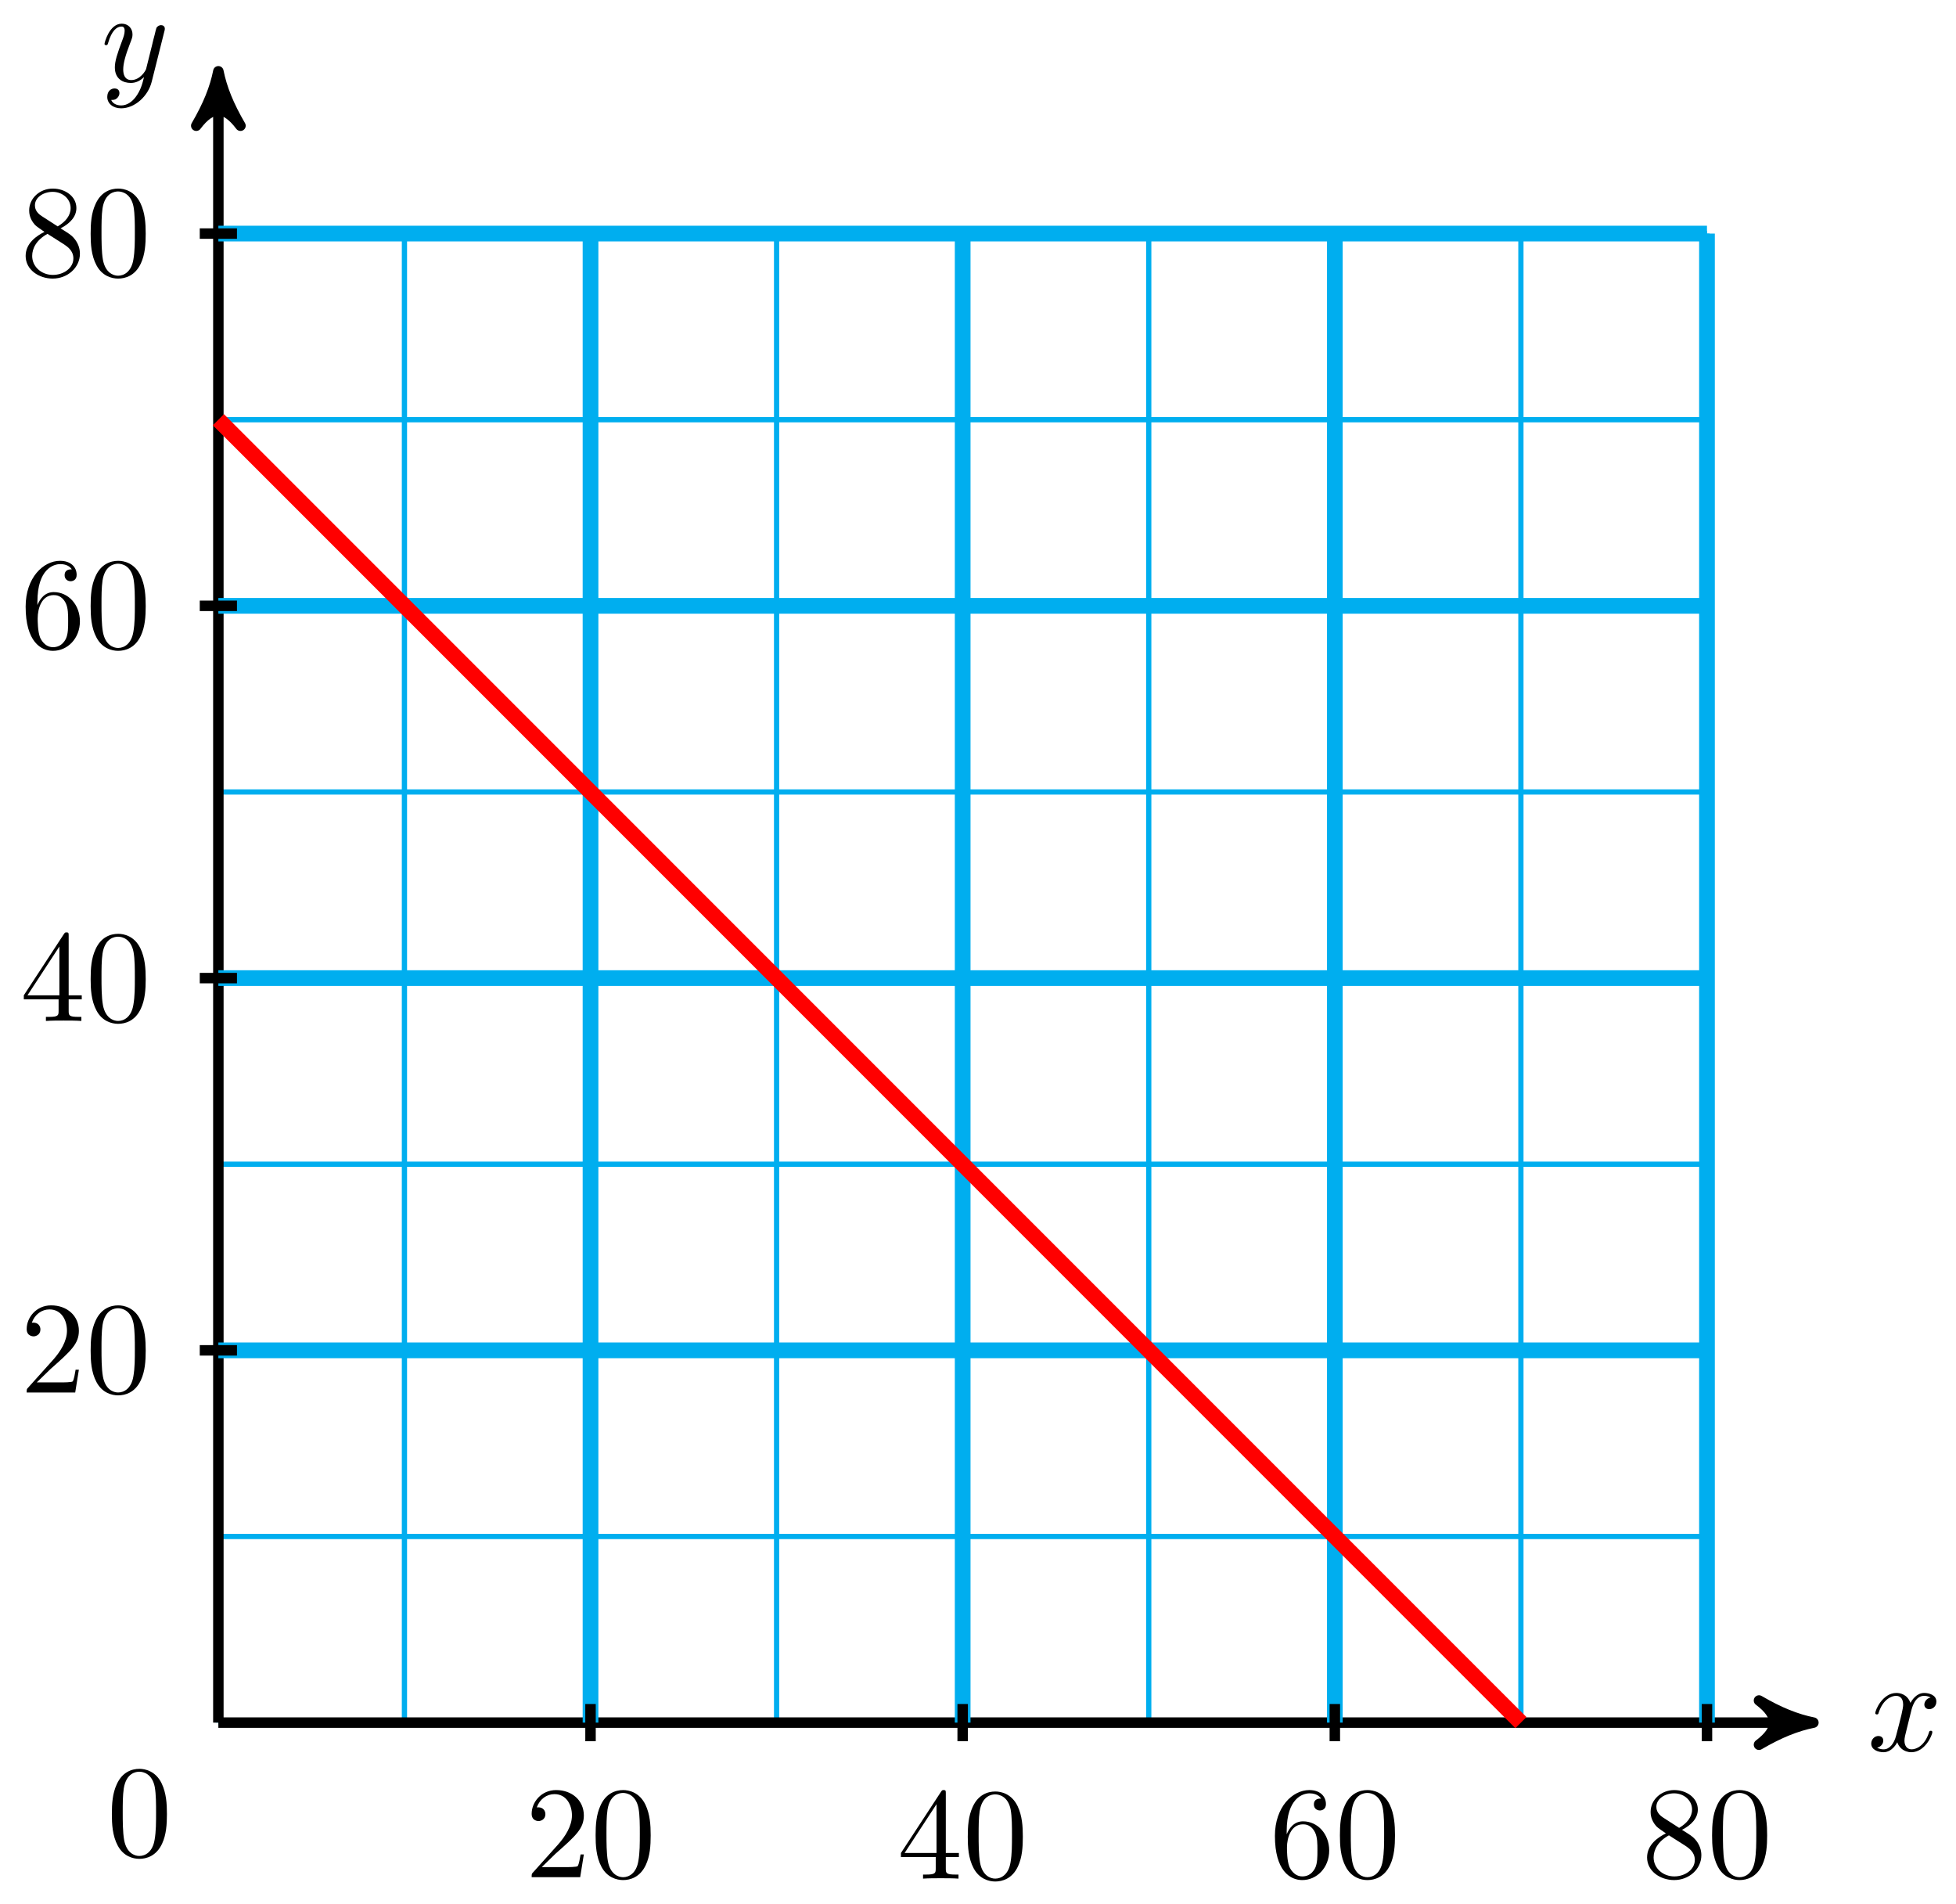
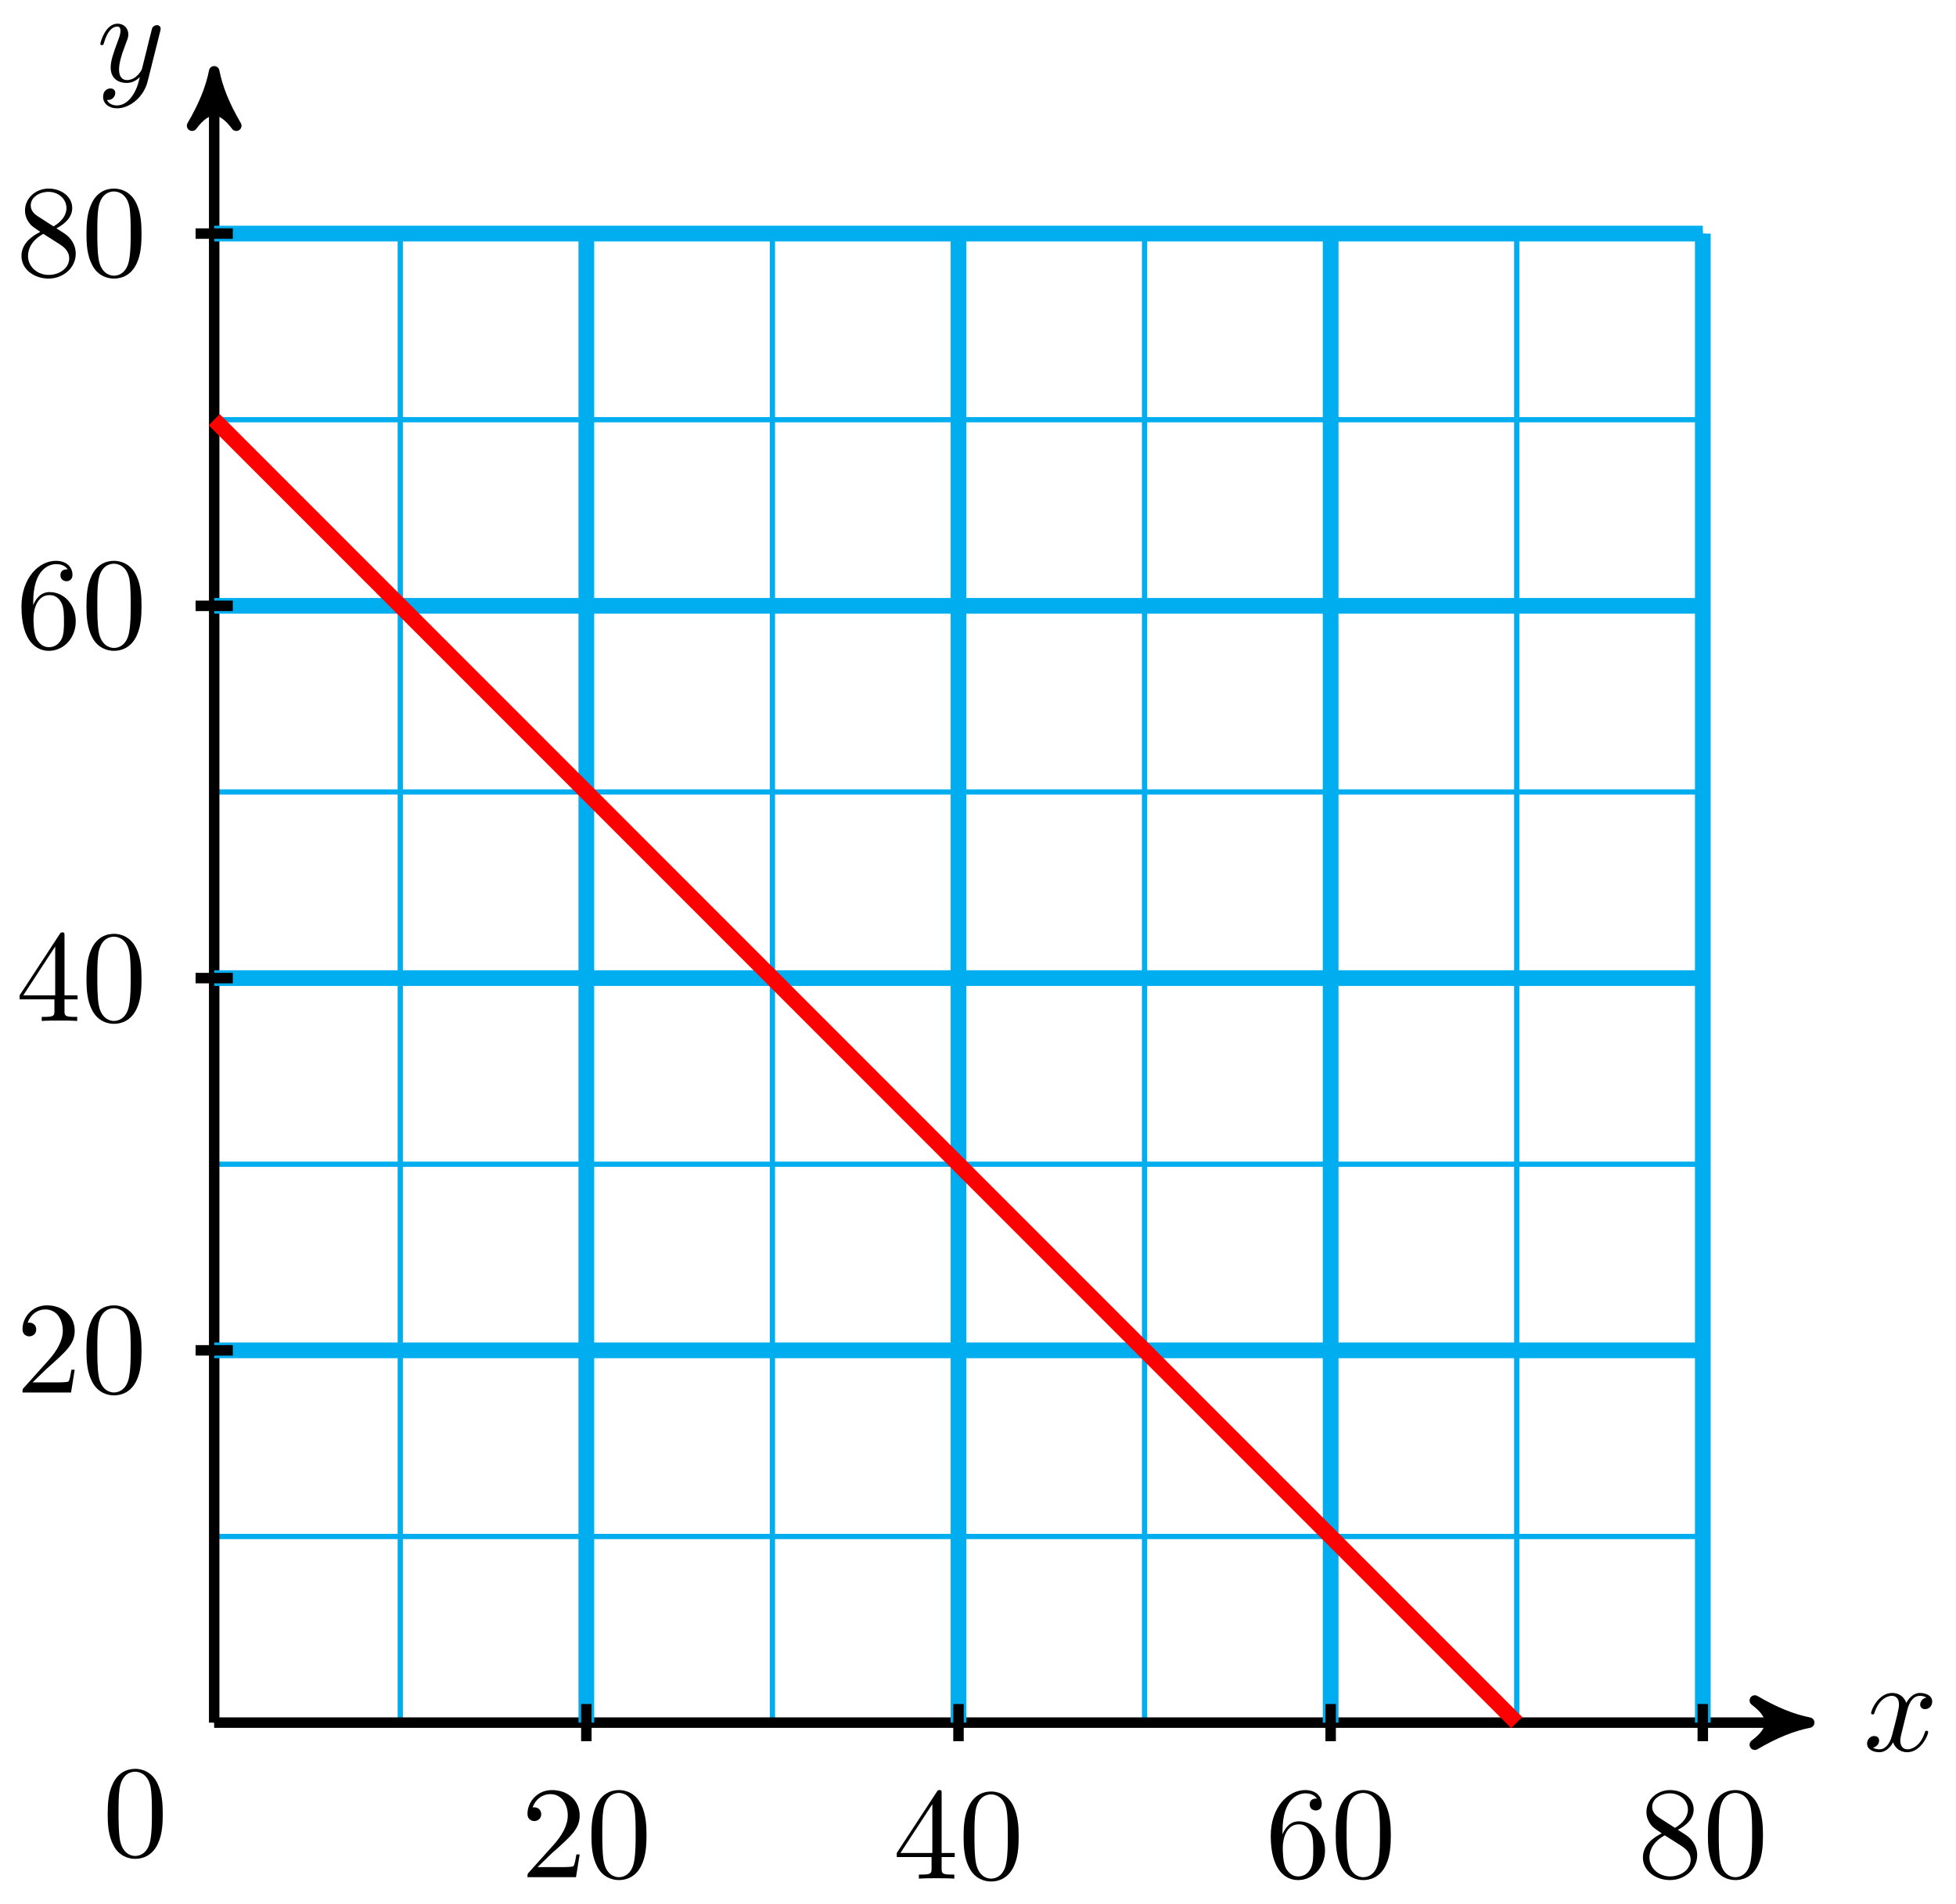
<svg xmlns="http://www.w3.org/2000/svg" xmlns:xlink="http://www.w3.org/1999/xlink" version="1.1" width="149" height="145" viewBox="0 0 149 145">
  <defs>
    <path id="font_1_1" d="M.334 .302C.34 .328 .363 .42 .433 .42 .438 .42 .462 .42 .483 .407 .455 .402 .435 .377 .435 .353 .435 .337 .446 .318 .473 .318 .495 .318 .527 .336 .527 .376 .527 .428 .468 .442 .434 .442 .376 .442 .341 .389 .329 .366 .304 .432 .25 .442 .221 .442 .117 .442 .06 .313 .06 .288 .06 .278 .07 .278 .072 .278 .08 .278 .083 .28 .085 .289 .119 .395 .185 .42 .219 .42 .238 .42 .273 .411 .273 .353 .273 .322 .256 .255 .219 .115 .203 .053 .168 .011 .124 .011 .118 .011 .095 .011 .074 .024 .099 .029 .121 .05 .121 .078 .121 .105 .099 .113 .084 .113 .054 .113 .029 .087 .029 .055 .029 .009 .079-.011 .123-.011 .189-.011 .225 .059 .228 .065 .24 .028 .276-.011 .336-.011 .439-.011 .496 .118 .496 .143 .496 .153 .487 .153 .484 .153 .475 .153 .473 .149 .471 .142 .438 .035 .37 .011 .338 .011 .299 .011 .283 .043 .283 .077 .283 .099 .289 .121 .3 .165L.334 .302Z" />
    <path id="font_1_2" d="M.486 .381C.49 .395 .49 .397 .49 .404 .49 .422 .476 .431 .461 .431 .451 .431 .435 .425 .426 .41 .424 .405 .416 .374 .412 .356 .405 .33 .398 .303 .392 .276L.347 .096C.343 .081 .3 .011 .234 .011 .183 .011 .172 .055 .172 .092 .172 .138 .189 .2 .223 .288 .239 .329 .243 .34 .243 .36 .243 .405 .211 .442 .161 .442 .066 .442 .029 .297 .029 .288 .029 .278 .039 .278 .041 .278 .051 .278 .052 .28 .057 .296 .084 .39 .124 .42 .158 .42 .166 .42 .183 .42 .183 .388 .183 .363 .173 .337 .166 .318 .126 .212 .108 .155 .108 .108 .108 .019 .171-.011 .23-.011 .269-.011 .303 .006 .331 .034 .318-.018 .306-.067 .266-.12 .24-.154 .202-.183 .156-.183 .142-.183 .097-.18 .08-.141 .096-.141 .109-.141 .123-.129 .133-.12 .143-.107 .143-.088 .143-.057 .116-.053 .106-.053 .083-.053 .05-.069 .05-.118 .05-.168 .094-.205 .156-.205 .259-.205 .362-.114 .39-.001L.486 .381Z" />
    <path id="font_2_107" d="M.449 .174H.424C.419 .144 .412 .1 .402 .085 .395 .077 .329 .077 .307 .077H.127L.233 .18C.389 .318 .449 .372 .449 .472 .449 .586 .359 .666 .237 .666 .124 .666 .05 .574 .05 .485 .05 .429 .1 .429 .103 .429 .12 .429 .155 .441 .155 .482 .155 .508 .137 .534 .102 .534 .094 .534 .092 .534 .089 .533 .112 .598 .166 .635 .224 .635 .315 .635 .358 .554 .358 .472 .358 .392 .308 .313 .253 .251L.061 .037C.05 .026 .05 .024 .05 0H.421L.449 .174Z" />
    <path id="font_2_121" d="M.46 .32C.46 .4 .455 .48 .42 .554 .374 .65 .292 .666 .25 .666 .19 .666 .117 .64 .076 .547 .044 .478 .039 .4 .039 .32 .039 .245 .043 .155 .084 .079 .127-.002 .2-.022 .249-.022 .303-.022 .379-.001 .423 .094 .455 .163 .46 .241 .46 .32M.377 .332C.377 .257 .377 .189 .366 .125 .351 .03 .294-0 .249-0 .21-0 .151 .025 .133 .121 .122 .181 .122 .273 .122 .332 .122 .396 .122 .462 .13 .516 .149 .635 .224 .644 .249 .644 .282 .644 .348 .626 .367 .527 .377 .471 .377 .395 .377 .332Z" />
    <path id="font_2_57" d="M.471 .165V.196H.371V.651C.371 .671 .371 .677 .355 .677 .346 .677 .343 .677 .335 .665L.028 .196V.165H.294V.078C.294 .042 .292 .031 .218 .031H.197V0C.238 .003 .29 .003 .332 .003 .374 .003 .427 .003 .468 0V.031H.447C.373 .031 .371 .042 .371 .078V.165H.471M.3 .196H.056L.3 .569V.196Z" />
    <path id="font_2_101" d="M.457 .204C.457 .331 .368 .427 .257 .427 .189 .427 .152 .376 .132 .328V.352C.132 .605 .256 .641 .307 .641 .331 .641 .373 .635 .395 .601 .38 .601 .34 .601 .34 .556 .34 .525 .364 .51 .386 .51 .402 .51 .432 .519 .432 .558 .432 .618 .388 .666 .305 .666 .177 .666 .042 .537 .042 .316 .042 .049 .158-.022 .251-.022 .362-.022 .457 .072 .457 .204M.367 .205C.367 .157 .367 .107 .35 .071 .32 .011 .274 .006 .251 .006 .188 .006 .158 .066 .152 .081 .134 .128 .134 .208 .134 .226 .134 .304 .166 .404 .256 .404 .272 .404 .318 .404 .349 .342 .367 .305 .367 .254 .367 .205Z" />
    <path id="font_2_51" d="M.457 .168C.457 .204 .446 .249 .408 .291 .389 .312 .373 .322 .309 .362 .381 .399 .43 .451 .43 .517 .43 .609 .341 .666 .25 .666 .15 .666 .069 .592 .069 .499 .069 .481 .071 .436 .113 .389 .124 .377 .161 .352 .186 .335 .128 .306 .042 .25 .042 .151 .042 .045 .144-.022 .249-.022 .362-.022 .457 .061 .457 .168M.386 .517C.386 .46 .347 .412 .287 .377L.163 .457C.117 .487 .113 .521 .113 .538 .113 .599 .178 .641 .249 .641 .322 .641 .386 .589 .386 .517M.407 .132C.407 .058 .332 .006 .25 .006 .164 .006 .092 .068 .092 .151 .092 .209 .124 .273 .209 .32L.332 .242C.36 .223 .407 .193 .407 .132Z" />
  </defs>
-   <path transform="matrix(1.00002,0,0,-1.00008,16.6341,131.1925)" stroke-width=".399" stroke-linecap="butt" stroke-miterlimit="10" stroke-linejoin="miter" fill="none" stroke="#00aeef" d="M0 0H113.394M0 14.174H113.394M0 28.349H113.394M0 42.523H113.394M0 56.697H113.394M0 70.871H113.394M0 85.046H113.394M0 99.22H113.394M0 113.394H113.394M0 0V113.394M14.174 0V113.394M28.349 0V113.394M42.523 0V113.394M56.697 0V113.394M70.871 0V113.394M85.046 0V113.394M99.22 0V113.394M113.394 0V113.394M113.394 113.394" />
-   <path transform="matrix(1.00002,0,0,-1.00008,16.6341,131.1925)" stroke-width=".797" stroke-linecap="butt" stroke-miterlimit="10" stroke-linejoin="miter" fill="none" stroke="#000000" d="M0 0H120.464" />
-   <path transform="matrix(1.00002,0,0,-1.00008,137.1006,131.1925)" d="M1.036 0C-.259 .259-1.554 .777-3.108 1.684-1.554 .518-1.554-.518-3.108-1.684-1.554-.777-.259-.259 1.036 0Z" />
-   <path transform="matrix(1.00002,0,0,-1.00008,137.1006,131.1925)" stroke-width=".797" stroke-linecap="butt" stroke-linejoin="round" fill="none" stroke="#000000" d="M1.036 0C-.259 .259-1.554 .777-3.108 1.684-1.554 .518-1.554-.518-3.108-1.684-1.554-.777-.259-.259 1.036 0Z" />
-   <use data-text="x" xlink:href="#font_1_1" transform="matrix(9.962799,0,0,-9.963397,142.2546,133.3376)" />
-   <path transform="matrix(1.00002,0,0,-1.00008,16.6341,131.1925)" stroke-width=".797" stroke-linecap="butt" stroke-miterlimit="10" stroke-linejoin="miter" fill="none" stroke="#000000" d="M0 0V124.716" />
-   <path transform="matrix(0,-1.00008,-1.00002,-0,16.6341,6.466103)" d="M1.036 0C-.259 .259-1.554 .777-3.108 1.684-1.554 .518-1.554-.518-3.108-1.684-1.554-.777-.259-.259 1.036 0Z" />
-   <path transform="matrix(0,-1.00008,-1.00002,-0,16.6341,6.466103)" stroke-width=".797" stroke-linecap="butt" stroke-linejoin="round" fill="none" stroke="#000000" d="M1.036 0C-.259 .259-1.554 .777-3.108 1.684-1.554 .518-1.554-.518-3.108-1.684-1.554-.777-.259-.259 1.036 0Z" />
-   <use data-text="y" xlink:href="#font_1_2" transform="matrix(9.962799,0,0,-9.963397,7.67292,6.207466)" />
-   <path transform="matrix(1.00002,0,0,-1.00008,16.6341,131.1925)" stroke-width="1.196" stroke-linecap="butt" stroke-miterlimit="10" stroke-linejoin="miter" fill="none" stroke="#00aeef" d="M28.349 0V113.394" />
-   <path transform="matrix(1.00002,0,0,-1.00008,16.6341,131.1925)" stroke-width=".797" stroke-linecap="butt" stroke-miterlimit="10" stroke-linejoin="miter" fill="none" stroke="#000000" d="M28.349 1.417V-1.417" />
-   <use data-text="2" xlink:href="#font_2_107" transform="matrix(9.962799,0,0,-9.963397,40.00157,142.9654)" />
-   <use data-text="0" xlink:href="#font_2_121" transform="matrix(9.962799,0,0,-9.963397,44.98297,142.9654)" />
-   <path transform="matrix(1.00002,0,0,-1.00008,16.6341,131.1925)" stroke-width="1.196" stroke-linecap="butt" stroke-miterlimit="10" stroke-linejoin="miter" fill="none" stroke="#00aeef" d="M0 28.349H113.394" />
-   <path transform="matrix(1.00002,0,0,-1.00008,16.6341,131.1925)" stroke-width=".797" stroke-linecap="butt" stroke-miterlimit="10" stroke-linejoin="miter" fill="none" stroke="#000000" d="M1.417 28.349H-1.417" />
-   <use data-text="2" xlink:href="#font_2_107" transform="matrix(9.962799,0,0,-9.963397,1.534798,106.0504)" />
-   <use data-text="0" xlink:href="#font_2_121" transform="matrix(9.962799,0,0,-9.963397,6.516197,106.0504)" />
-   <path transform="matrix(1.00002,0,0,-1.00008,16.6341,131.1925)" stroke-width="1.196" stroke-linecap="butt" stroke-miterlimit="10" stroke-linejoin="miter" fill="none" stroke="#00aeef" d="M56.697 0V113.394" />
-   <path transform="matrix(1.00002,0,0,-1.00008,16.6341,131.1925)" stroke-width=".797" stroke-linecap="butt" stroke-miterlimit="10" stroke-linejoin="miter" fill="none" stroke="#000000" d="M56.697 1.417V-1.417" />
-   <use data-text="4" xlink:href="#font_2_57" transform="matrix(9.962799,0,0,-9.963397,68.35114,143.0744)" />
-   <use data-text="0" xlink:href="#font_2_121" transform="matrix(9.962799,0,0,-9.963397,73.33254,143.0744)" />
-   <path transform="matrix(1.00002,0,0,-1.00008,16.6341,131.1925)" stroke-width="1.196" stroke-linecap="butt" stroke-miterlimit="10" stroke-linejoin="miter" fill="none" stroke="#00aeef" d="M0 56.697H113.394" />
-   <path transform="matrix(1.00002,0,0,-1.00008,16.6341,131.1925)" stroke-width=".797" stroke-linecap="butt" stroke-miterlimit="10" stroke-linejoin="miter" fill="none" stroke="#000000" d="M1.417 56.697H-1.417" />
-   <use data-text="4" xlink:href="#font_2_57" transform="matrix(9.962799,0,0,-9.963397,1.534798,77.75419)" />
-   <use data-text="0" xlink:href="#font_2_121" transform="matrix(9.962799,0,0,-9.963397,6.516197,77.75419)" />
-   <path transform="matrix(1.00002,0,0,-1.00008,16.6341,131.1925)" stroke-width="1.196" stroke-linecap="butt" stroke-miterlimit="10" stroke-linejoin="miter" fill="none" stroke="#00aeef" d="M85.046 0V113.394" />
-   <path transform="matrix(1.00002,0,0,-1.00008,16.6341,131.1925)" stroke-width=".797" stroke-linecap="butt" stroke-miterlimit="10" stroke-linejoin="miter" fill="none" stroke="#000000" d="M85.046 1.417V-1.417" />
-   <use data-text="6" xlink:href="#font_2_101" transform="matrix(9.962799,0,0,-9.963397,96.69971,142.9654)" />
-   <use data-text="0" xlink:href="#font_2_121" transform="matrix(9.962799,0,0,-9.963397,101.6811,142.9654)" />
-   <path transform="matrix(1.00002,0,0,-1.00008,16.6341,131.1925)" stroke-width="1.196" stroke-linecap="butt" stroke-miterlimit="10" stroke-linejoin="miter" fill="none" stroke="#00aeef" d="M0 85.046H113.394" />
-   <path transform="matrix(1.00002,0,0,-1.00008,16.6341,131.1925)" stroke-width=".797" stroke-linecap="butt" stroke-miterlimit="10" stroke-linejoin="miter" fill="none" stroke="#000000" d="M1.417 85.046H-1.417" />
-   <use data-text="6" xlink:href="#font_2_101" transform="matrix(9.962799,0,0,-9.963397,1.534798,49.34792)" />
-   <use data-text="0" xlink:href="#font_2_121" transform="matrix(9.962799,0,0,-9.963397,6.516197,49.34792)" />
-   <path transform="matrix(1.00002,0,0,-1.00008,16.6341,131.1925)" stroke-width="1.196" stroke-linecap="butt" stroke-miterlimit="10" stroke-linejoin="miter" fill="none" stroke="#00aeef" d="M113.394 0V113.394" />
-   <path transform="matrix(1.00002,0,0,-1.00008,16.6341,131.1925)" stroke-width=".797" stroke-linecap="butt" stroke-miterlimit="10" stroke-linejoin="miter" fill="none" stroke="#000000" d="M113.394 1.417V-1.417" />
-   <use data-text="8" xlink:href="#font_2_51" transform="matrix(9.962799,0,0,-9.963397,125.0493,142.9654)" />
-   <use data-text="0" xlink:href="#font_2_121" transform="matrix(9.962799,0,0,-9.963397,130.0307,142.9654)" />
-   <path transform="matrix(1.00002,0,0,-1.00008,16.6341,131.1925)" stroke-width="1.196" stroke-linecap="butt" stroke-miterlimit="10" stroke-linejoin="miter" fill="none" stroke="#00aeef" d="M0 113.394H113.394" />
-   <path transform="matrix(1.00002,0,0,-1.00008,16.6341,131.1925)" stroke-width=".797" stroke-linecap="butt" stroke-miterlimit="10" stroke-linejoin="miter" fill="none" stroke="#000000" d="M1.417 113.394H-1.417" />
-   <use data-text="8" xlink:href="#font_2_51" transform="matrix(9.962799,0,0,-9.963397,1.534798,20.99765)" />
-   <use data-text="0" xlink:href="#font_2_121" transform="matrix(9.962799,0,0,-9.963397,6.516197,20.99765)" />
-   <path transform="matrix(1.00002,0,0,-1.00008,16.6341,131.1925)" stroke-width="1.196" stroke-linecap="butt" stroke-miterlimit="10" stroke-linejoin="miter" fill="none" stroke="#ff0000" d="M0 99.22 99.22 0" />
-   <use data-text="0" xlink:href="#font_2_121" transform="matrix(9.962799,0,0,-9.963397,8.132927,141.3483)" />
+   <path transform="matrix(1.00002,0,0,-1.00008,16.31603,131.1925)" stroke-width=".399" stroke-linecap="butt" stroke-miterlimit="10" stroke-linejoin="miter" fill="none" stroke="#00aeef" d="M0 0H113.394M0 14.174H113.394M0 28.349H113.394M0 42.523H113.394M0 56.697H113.394M0 70.871H113.394M0 85.046H113.394M0 99.22H113.394M0 113.394H113.394M0 0V113.394M14.174 0V113.394M28.349 0V113.394M42.523 0V113.394M56.697 0V113.394M70.871 0V113.394M85.046 0V113.394M99.22 0V113.394M113.394 0V113.394M113.394 113.394" />
+   <path transform="matrix(1.00002,0,0,-1.00008,16.31603,131.1925)" stroke-width=".797" stroke-linecap="butt" stroke-miterlimit="10" stroke-linejoin="miter" fill="none" stroke="#000000" d="M0 0H120.464" />
+   <path transform="matrix(1.00002,0,0,-1.00008,136.7825,131.1925)" d="M1.036 0C-.259 .259-1.554 .777-3.108 1.684-1.554 .518-1.554-.518-3.108-1.684-1.554-.777-.259-.259 1.036 0Z" />
+   <path transform="matrix(1.00002,0,0,-1.00008,136.7825,131.1925)" stroke-width=".797" stroke-linecap="butt" stroke-linejoin="round" fill="none" stroke="#000000" d="M1.036 0C-.259 .259-1.554 .777-3.108 1.684-1.554 .518-1.554-.518-3.108-1.684-1.554-.777-.259-.259 1.036 0Z" />
+   <use data-text="x" xlink:href="#font_1_1" transform="matrix(9.962799,0,0,-9.963397,141.9366,133.3376)" />
+   <path transform="matrix(1.00002,0,0,-1.00008,16.31603,131.1925)" stroke-width=".797" stroke-linecap="butt" stroke-miterlimit="10" stroke-linejoin="miter" fill="none" stroke="#000000" d="M0 0V124.716" />
+   <path transform="matrix(0,-1.00008,-1.00002,-0,16.31603,6.466103)" d="M1.036 0C-.259 .259-1.554 .777-3.108 1.684-1.554 .518-1.554-.518-3.108-1.684-1.554-.777-.259-.259 1.036 0Z" />
+   <path transform="matrix(0,-1.00008,-1.00002,-0,16.31603,6.466103)" stroke-width=".797" stroke-linecap="butt" stroke-linejoin="round" fill="none" stroke="#000000" d="M1.036 0C-.259 .259-1.554 .777-3.108 1.684-1.554 .518-1.554-.518-3.108-1.684-1.554-.777-.259-.259 1.036 0Z" />
+   <use data-text="y" xlink:href="#font_1_2" transform="matrix(9.962799,0,0,-9.963397,7.354851,6.207466)" />
+   <path transform="matrix(1.00002,0,0,-1.00008,16.31603,131.1925)" stroke-width="1.196" stroke-linecap="butt" stroke-miterlimit="10" stroke-linejoin="miter" fill="none" stroke="#00aeef" d="M28.349 0V113.394" />
+   <path transform="matrix(1.00002,0,0,-1.00008,16.31603,131.1925)" stroke-width=".797" stroke-linecap="butt" stroke-miterlimit="10" stroke-linejoin="miter" fill="none" stroke="#000000" d="M28.349 1.417V-1.417" />
+   <use data-text="2" xlink:href="#font_2_107" transform="matrix(9.962799,0,0,-9.963397,39.6835,142.9654)" />
+   <use data-text="0" xlink:href="#font_2_121" transform="matrix(9.962799,0,0,-9.963397,44.6649,142.9654)" />
+   <path transform="matrix(1.00002,0,0,-1.00008,16.31603,131.1925)" stroke-width="1.196" stroke-linecap="butt" stroke-miterlimit="10" stroke-linejoin="miter" fill="none" stroke="#00aeef" d="M0 28.349H113.394" />
+   <path transform="matrix(1.00002,0,0,-1.00008,16.31603,131.1925)" stroke-width=".797" stroke-linecap="butt" stroke-miterlimit="10" stroke-linejoin="miter" fill="none" stroke="#000000" d="M1.417 28.349H-1.417" />
+   <use data-text="2" xlink:href="#font_2_107" transform="matrix(9.962799,0,0,-9.963397,1.216728,106.0504)" />
+   <use data-text="0" xlink:href="#font_2_121" transform="matrix(9.962799,0,0,-9.963397,6.198128,106.0504)" />
+   <path transform="matrix(1.00002,0,0,-1.00008,16.31603,131.1925)" stroke-width="1.196" stroke-linecap="butt" stroke-miterlimit="10" stroke-linejoin="miter" fill="none" stroke="#00aeef" d="M56.697 0V113.394" />
+   <path transform="matrix(1.00002,0,0,-1.00008,16.31603,131.1925)" stroke-width=".797" stroke-linecap="butt" stroke-miterlimit="10" stroke-linejoin="miter" fill="none" stroke="#000000" d="M56.697 1.417V-1.417" />
+   <use data-text="4" xlink:href="#font_2_57" transform="matrix(9.962799,0,0,-9.963397,68.03307,143.0744)" />
+   <use data-text="0" xlink:href="#font_2_121" transform="matrix(9.962799,0,0,-9.963397,73.01447,143.0744)" />
+   <path transform="matrix(1.00002,0,0,-1.00008,16.31603,131.1925)" stroke-width="1.196" stroke-linecap="butt" stroke-miterlimit="10" stroke-linejoin="miter" fill="none" stroke="#00aeef" d="M0 56.697H113.394" />
+   <path transform="matrix(1.00002,0,0,-1.00008,16.31603,131.1925)" stroke-width=".797" stroke-linecap="butt" stroke-miterlimit="10" stroke-linejoin="miter" fill="none" stroke="#000000" d="M1.417 56.697H-1.417" />
+   <use data-text="4" xlink:href="#font_2_57" transform="matrix(9.962799,0,0,-9.963397,1.216728,77.75419)" />
+   <use data-text="0" xlink:href="#font_2_121" transform="matrix(9.962799,0,0,-9.963397,6.198128,77.75419)" />
+   <path transform="matrix(1.00002,0,0,-1.00008,16.31603,131.1925)" stroke-width="1.196" stroke-linecap="butt" stroke-miterlimit="10" stroke-linejoin="miter" fill="none" stroke="#00aeef" d="M85.046 0V113.394" />
+   <path transform="matrix(1.00002,0,0,-1.00008,16.31603,131.1925)" stroke-width=".797" stroke-linecap="butt" stroke-miterlimit="10" stroke-linejoin="miter" fill="none" stroke="#000000" d="M85.046 1.417V-1.417" />
+   <use data-text="6" xlink:href="#font_2_101" transform="matrix(9.962799,0,0,-9.963397,96.38164,142.9654)" />
+   <use data-text="0" xlink:href="#font_2_121" transform="matrix(9.962799,0,0,-9.963397,101.363,142.9654)" />
+   <path transform="matrix(1.00002,0,0,-1.00008,16.31603,131.1925)" stroke-width="1.196" stroke-linecap="butt" stroke-miterlimit="10" stroke-linejoin="miter" fill="none" stroke="#00aeef" d="M0 85.046H113.394" />
+   <path transform="matrix(1.00002,0,0,-1.00008,16.31603,131.1925)" stroke-width=".797" stroke-linecap="butt" stroke-miterlimit="10" stroke-linejoin="miter" fill="none" stroke="#000000" d="M1.417 85.046H-1.417" />
+   <use data-text="6" xlink:href="#font_2_101" transform="matrix(9.962799,0,0,-9.963397,1.216728,49.34792)" />
+   <use data-text="0" xlink:href="#font_2_121" transform="matrix(9.962799,0,0,-9.963397,6.198128,49.34792)" />
+   <path transform="matrix(1.00002,0,0,-1.00008,16.31603,131.1925)" stroke-width="1.196" stroke-linecap="butt" stroke-miterlimit="10" stroke-linejoin="miter" fill="none" stroke="#00aeef" d="M113.394 0V113.394" />
+   <path transform="matrix(1.00002,0,0,-1.00008,16.31603,131.1925)" stroke-width=".797" stroke-linecap="butt" stroke-miterlimit="10" stroke-linejoin="miter" fill="none" stroke="#000000" d="M113.394 1.417V-1.417" />
+   <use data-text="8" xlink:href="#font_2_51" transform="matrix(9.962799,0,0,-9.963397,124.7312,142.9654)" />
+   <use data-text="0" xlink:href="#font_2_121" transform="matrix(9.962799,0,0,-9.963397,129.7126,142.9654)" />
+   <path transform="matrix(1.00002,0,0,-1.00008,16.31603,131.1925)" stroke-width="1.196" stroke-linecap="butt" stroke-miterlimit="10" stroke-linejoin="miter" fill="none" stroke="#00aeef" d="M0 113.394H113.394" />
+   <path transform="matrix(1.00002,0,0,-1.00008,16.31603,131.1925)" stroke-width=".797" stroke-linecap="butt" stroke-miterlimit="10" stroke-linejoin="miter" fill="none" stroke="#000000" d="M1.417 113.394H-1.417" />
+   <use data-text="8" xlink:href="#font_2_51" transform="matrix(9.962799,0,0,-9.963397,1.216728,20.99765)" />
+   <use data-text="0" xlink:href="#font_2_121" transform="matrix(9.962799,0,0,-9.963397,6.198128,20.99765)" />
+   <path transform="matrix(1.00002,0,0,-1.00008,16.31603,131.1925)" stroke-width="1.196" stroke-linecap="butt" stroke-miterlimit="10" stroke-linejoin="miter" fill="none" stroke="#ff0000" d="M0 99.22 99.22 0" />
+   <use data-text="0" xlink:href="#font_2_121" transform="matrix(9.962799,0,0,-9.963397,7.814858,141.3483)" />
</svg>
